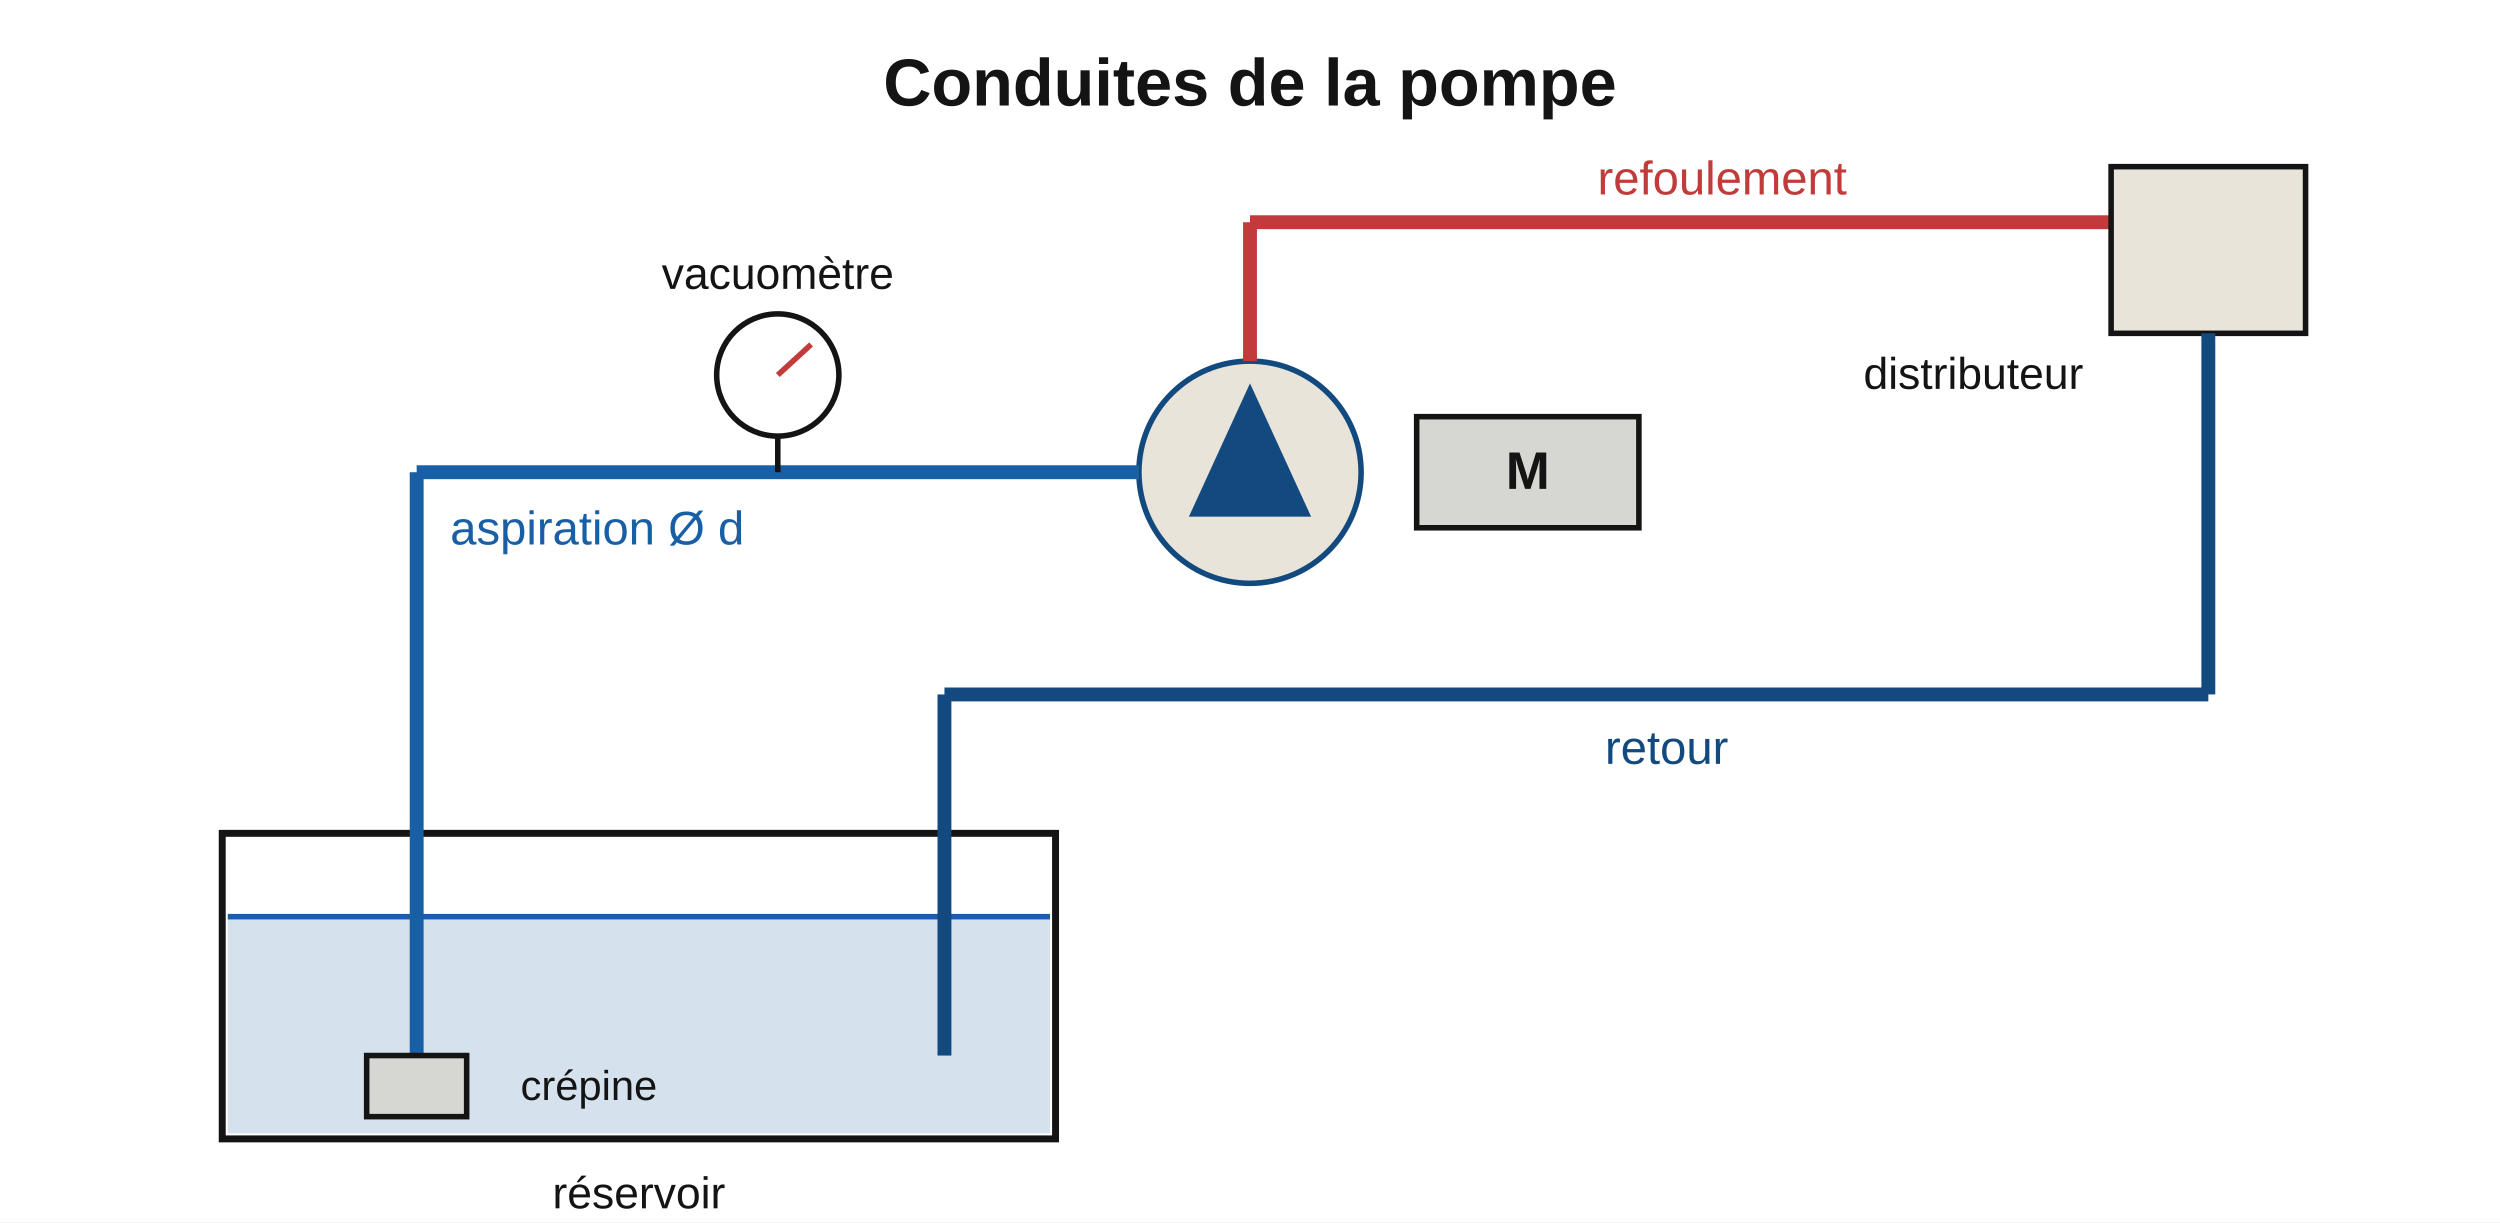
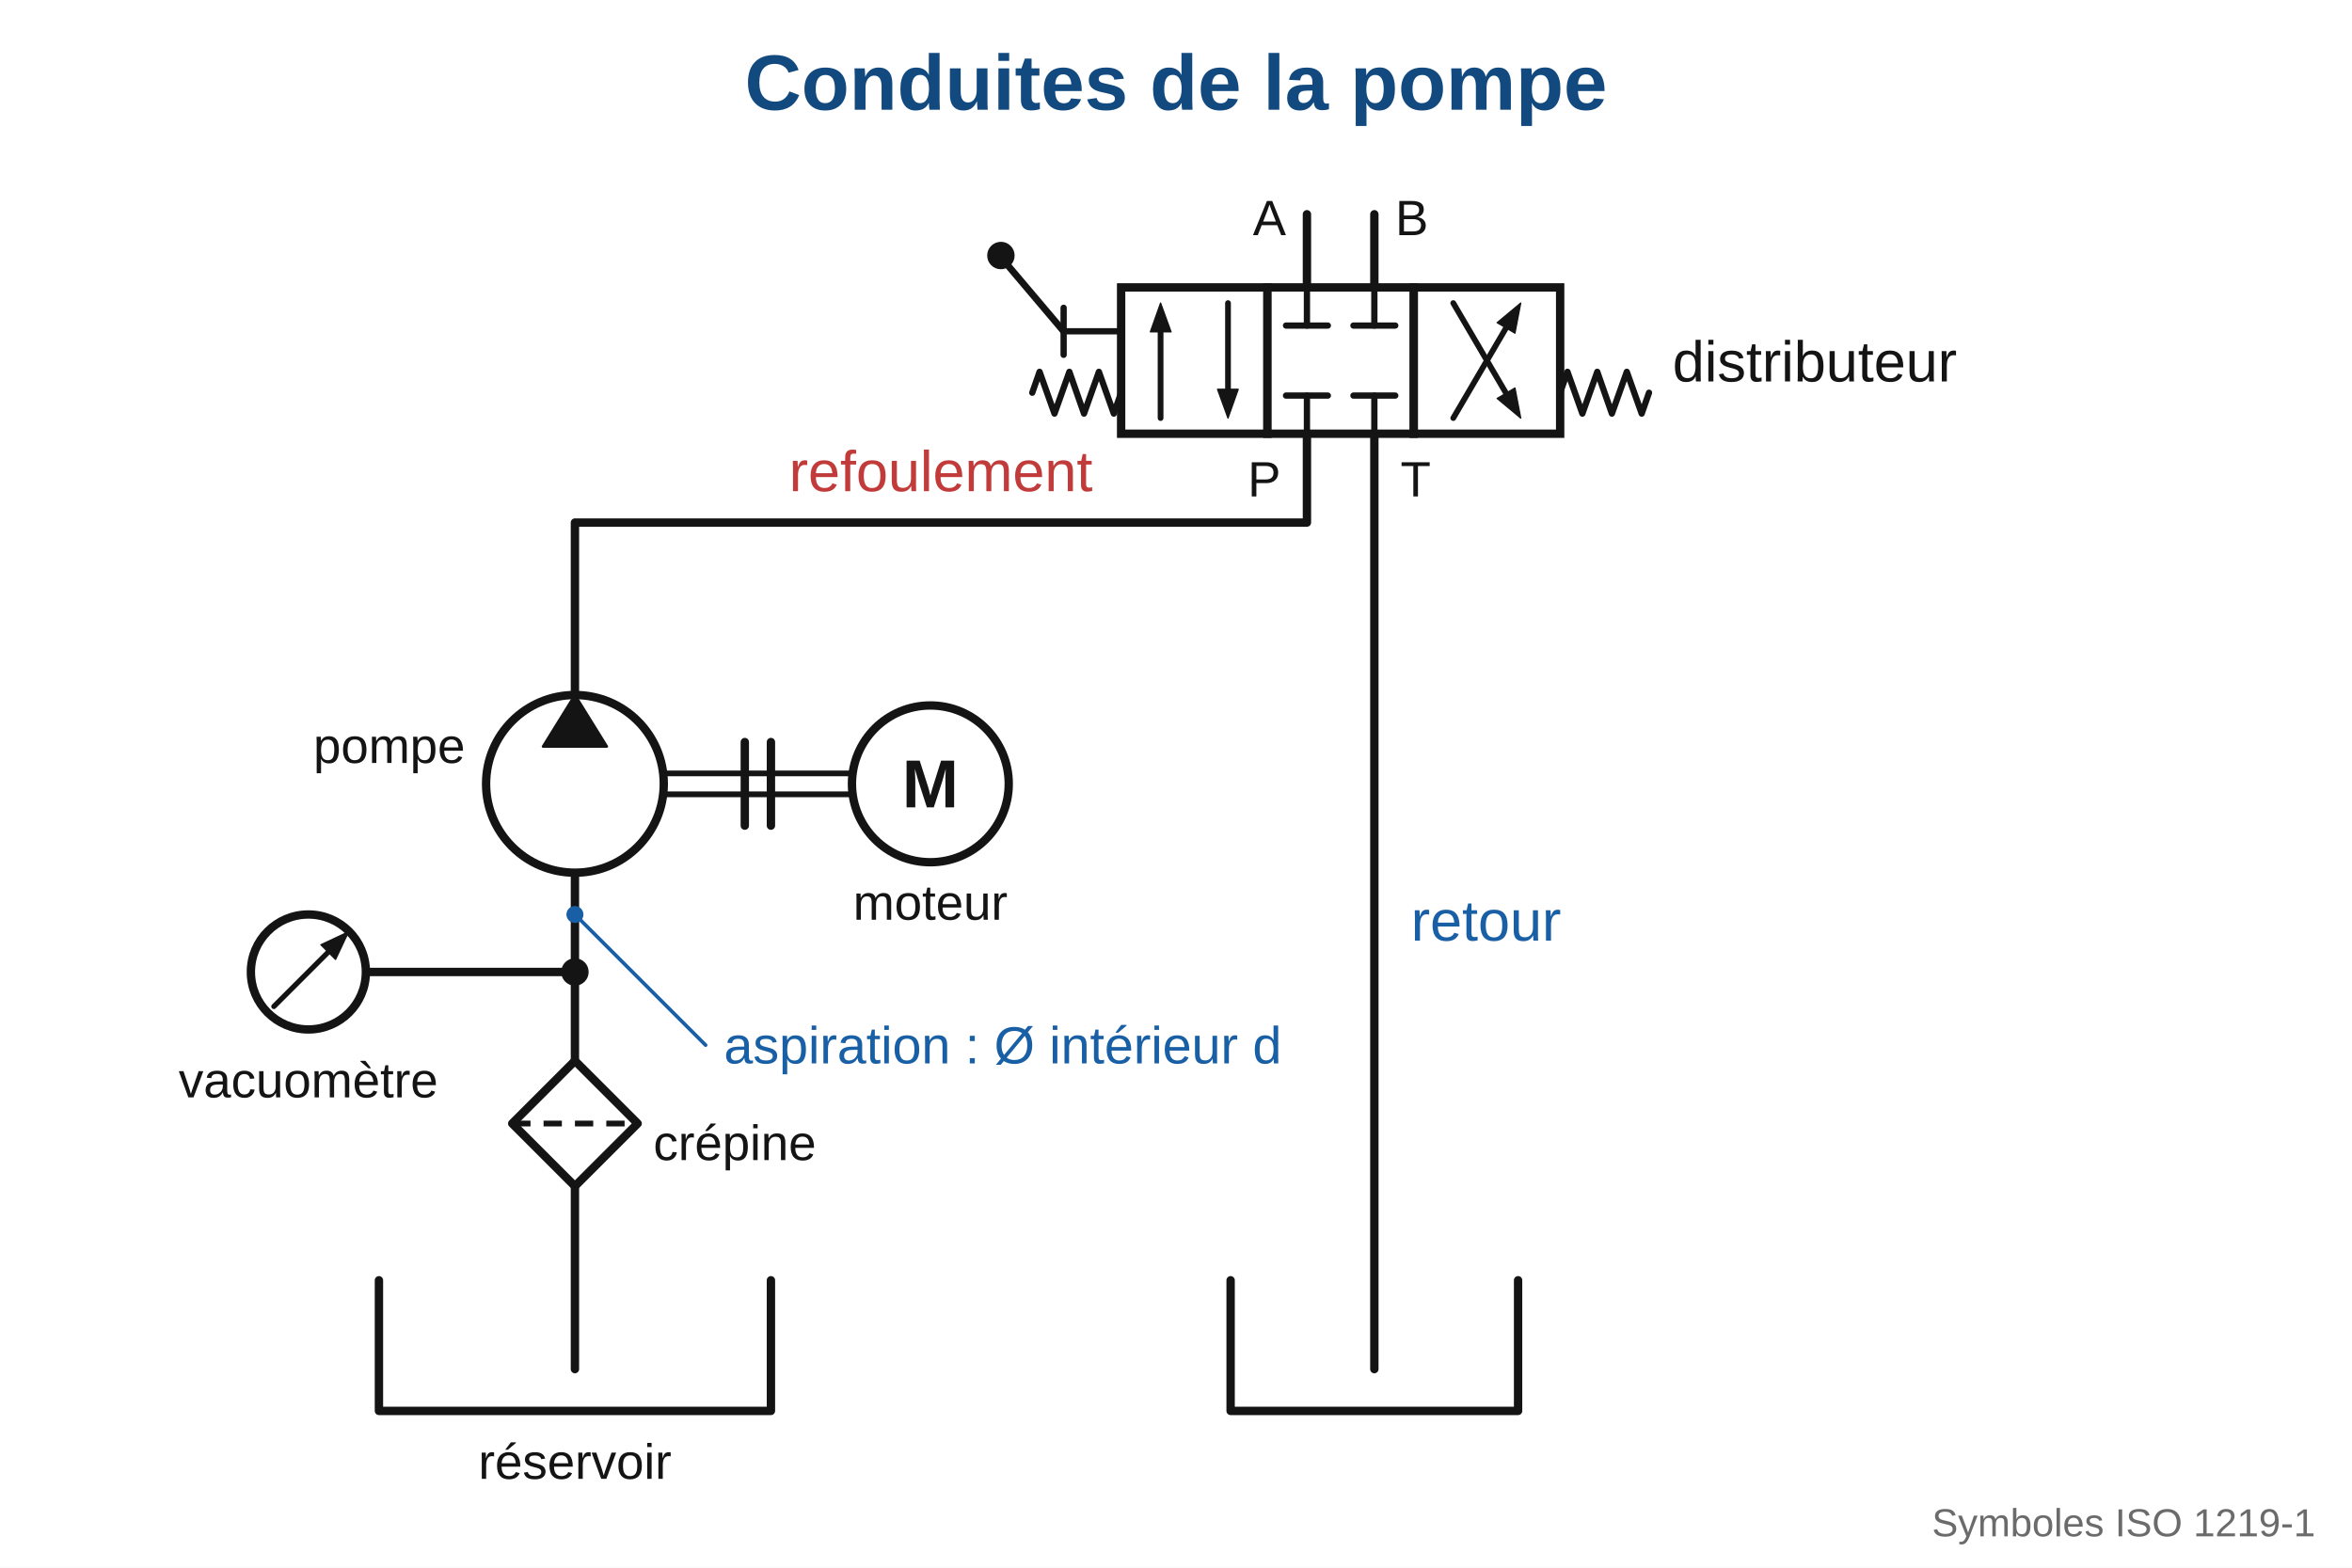
- <svg xmlns="http://www.w3.org/2000/svg" viewBox="0 0 900 440" font-family="Arial, Helvetica, sans-serif">
+ <svg xmlns="http://www.w3.org/2000/svg" viewBox="0 0 900 600" role="img" aria-label="Circuit : réservoir, crépine, vacuomètre, pompe, distributeur, retour">
+   <rect width="900" height="600" fill="#FFFFFF" />
  <defs>
-     <marker id="fl" viewBox="0 0 10 10" refX="9" refY="5" markerWidth="7" markerHeight="7" orient="auto-start-reverse">
-       <path d="M0,0 L10,5 L0,10 z" fill="#141414" />
-     </marker>
-     <marker id="flr" viewBox="0 0 10 10" refX="9" refY="5" markerWidth="7" markerHeight="7" orient="auto-start-reverse">
-       <path d="M0,0 L10,5 L0,10 z" fill="#C13B3A" />
-     </marker>
-     <marker id="flb" viewBox="0 0 10 10" refX="9" refY="5" markerWidth="7" markerHeight="7" orient="auto-start-reverse">
-       <path d="M0,0 L10,5 L0,10 z" fill="#185FA5" />
-     </marker>
+     <pattern id="h" width="10" height="10" patternUnits="userSpaceOnUse" patternTransform="rotate(45)">
+       <rect width="10" height="10" fill="#fff" />
+       <line x1="0" y1="0" x2="0" y2="10" stroke="#141414" stroke-width="1.5" />
+     </pattern>
+     <pattern id="h2" width="10" height="10" patternUnits="userSpaceOnUse" patternTransform="rotate(-45)">
+       <rect width="10" height="10" fill="#fff" />
+       <line x1="0" y1="0" x2="0" y2="10" stroke="#141414" stroke-width="1.5" />
+     </pattern>
+     <pattern id="hs" width="6" height="6" patternUnits="userSpaceOnUse" patternTransform="rotate(45)">
+       <rect width="6" height="6" fill="#fff" />
+       <line x1="0" y1="0" x2="0" y2="6" stroke="#141414" stroke-width="1.2" />
+     </pattern>
+     <pattern id="hx" width="9" height="9" patternUnits="userSpaceOnUse" patternTransform="rotate(45)">
+       <rect width="9" height="9" fill="#E8E4DA" />
+       <path d="M0 0V9M0 0H9" stroke="#141414" stroke-width="1.2" />
+     </pattern>
+     <pattern id="hr" width="7" height="7" patternUnits="userSpaceOnUse" patternTransform="rotate(-45)">
+       <rect width="7" height="7" fill="#F6DCDC" />
+       <line x1="0" y1="0" x2="0" y2="7" stroke="#C13B3A" stroke-width="1.5" />
+     </pattern>
+     <pattern id="hb" width="7" height="7" patternUnits="userSpaceOnUse" patternTransform="rotate(-45)">
+       <rect width="7" height="7" fill="#DCE8F3" />
+       <line x1="0" y1="0" x2="0" y2="7" stroke="#185FA5" stroke-width="1.5" />
+     </pattern>
  </defs>
-   <rect width="900" height="440" fill="#fff" />
-   <text x="450" y="38" text-anchor="middle" font-size="24" font-weight="bold" fill="#141414">Conduites de la pompe</text>
-   <rect x="80" y="300" width="300" height="110" rx="0" fill="#fff" stroke="#141414" stroke-width="2.5" />
-   <rect x="82" y="330" width="296" height="78" fill="#185FA5" fill-opacity="0.18" />
-   <line x1="82" y1="330" x2="378" y2="330" stroke="#185FA5" stroke-width="2" />
-   <circle cx="450" cy="170" r="40" fill="#E8E4DA" stroke="#124A80" stroke-width="2" />
-   <path d="M450,138 L428,186 L472,186 Z" fill="#124A80" />
-   <rect x="510" y="150" width="80" height="40" rx="0" fill="#D6D6D2" stroke="#141414" stroke-width="2" />
-   <text x="550" y="176" font-size="19" fill="#141414" text-anchor="middle" font-weight="bold">M</text>
-   <line x1="150" y1="390" x2="150" y2="170" stroke="#185FA5" stroke-width="5" />
-   <line x1="150" y1="170" x2="410" y2="170" stroke="#185FA5" stroke-width="5" />
-   <rect x="132" y="380" width="36" height="22" rx="0" fill="#D6D6D2" stroke="#141414" stroke-width="2" />
-   <line x1="450" y1="130" x2="450" y2="80" stroke="#C13B3A" stroke-width="5" />
-   <line x1="450" y1="80" x2="760" y2="80" stroke="#C13B3A" stroke-width="5" />
-   <rect x="760" y="60" width="70" height="60" rx="0" fill="#E8E4DA" stroke="#141414" stroke-width="2" />
-   <text x="750" y="140" font-size="16" fill="#141414" text-anchor="end">distributeur</text>
-   <line x1="795" y1="120" x2="795" y2="250" stroke="#124A80" stroke-width="5" />
-   <line x1="795" y1="250" x2="340" y2="250" stroke="#124A80" stroke-width="5" />
-   <line x1="340" y1="250" x2="340" y2="380" stroke="#124A80" stroke-width="5" />
-   <circle cx="280" cy="135" r="22" fill="#fff" stroke="#141414" stroke-width="2" />
-   <line x1="280" y1="157" x2="280" y2="170" stroke="#141414" stroke-width="2" />
-   <line x1="280" y1="135" x2="292" y2="124" stroke="#C13B3A" stroke-width="2" />
-   <text x="280" y="104" font-size="16" fill="#141414" text-anchor="middle">vacuomètre</text>
-   <text x="215" y="196" font-size="17" fill="#185FA5" text-anchor="middle">aspiration Ø d</text>
-   <text x="620" y="70" font-size="17" fill="#C13B3A" text-anchor="middle">refoulement</text>
-   <text x="600" y="275" font-size="17" fill="#124A80" text-anchor="middle">retour</text>
-   <text x="212" y="396" font-size="15" fill="#141414" text-anchor="middle">crépine</text>
-   <text x="230" y="435" font-size="16" fill="#141414" text-anchor="middle">réservoir</text>
+   <g font-family="Arial,Helvetica,sans-serif">
+     <text x="450" y="42" font-size="30" text-anchor="middle" fill="#124A80" font-weight="700">Conduites de la pompe</text>
+     <polyline points="145,490 145,540 295,540 295,490" stroke="#141414" stroke-width="3.2" fill="none" stroke-linejoin="round" stroke-linecap="round" />
+     <polyline points="220,524 220,454" stroke="#141414" stroke-width="3.2" fill="none" stroke-linejoin="round" stroke-linecap="round" />
+     <polygon points="220,406 244,430 220,454 196,430" stroke="#141414" stroke-width="3.2" fill="#fff" stroke-linejoin="round" stroke-linecap="round" />
+     <polyline points="196,430 244,430" stroke="#141414" stroke-width="2.2" fill="none" stroke-dasharray="7 5" stroke-linejoin="round" />
+     <polyline points="220,406 220,334" stroke="#141414" stroke-width="3.2" fill="none" stroke-linejoin="round" stroke-linecap="round" />
+     <circle cx="220" cy="300" r="34" stroke="#141414" stroke-width="3.2" fill="#fff" />
+     <polygon points="220,266 232.2,285.7 207.8,285.7" stroke="#141414" stroke-width="1" fill="#141414" stroke-linejoin="round" stroke-linecap="round" />
+     <circle cx="356" cy="300" r="30" stroke="#141414" stroke-width="3.2" fill="#fff" />
+     <text x="356" y="309" font-size="26" text-anchor="middle" fill="#141414" font-weight="700">M</text>
+     <polyline points="254,304 326,304" stroke="#141414" stroke-width="2.2" fill="none" stroke-linejoin="round" stroke-linecap="round" />
+     <polyline points="254,296 326,296" stroke="#141414" stroke-width="2.2" fill="none" stroke-linejoin="round" stroke-linecap="round" />
+     <polyline points="285,284 285,316" stroke="#141414" stroke-width="3.2" fill="none" stroke-linejoin="round" stroke-linecap="round" />
+     <polyline points="295,284 295,316" stroke="#141414" stroke-width="3.2" fill="none" stroke-linejoin="round" stroke-linecap="round" />
+     <polyline points="220,372 140,372" stroke="#141414" stroke-width="3.2" fill="none" stroke-linejoin="round" stroke-linecap="round" />
+     <circle cx="220" cy="372" r="5" stroke="#141414" stroke-width="0.5" fill="#141414" />
+     <circle cx="118" cy="372" r="22" stroke="#141414" stroke-width="3.2" fill="#fff" />
+     <polyline points="104.8,385.2 128,362" stroke="#141414" stroke-width="2" fill="none" stroke-linejoin="round" stroke-linecap="round" />
+     <polygon points="133.4,356.6 122.8,361.6 128.4,367.2" stroke="#141414" stroke-width="0.5" fill="#141414" stroke-linejoin="round" stroke-linecap="round" />
+     <polyline points="220,266 220,200 500.1,200 500.1,166" stroke="#141414" stroke-width="3.2" fill="none" stroke-linejoin="round" stroke-linecap="round" />
+     <rect x="429" y="110" width="56" height="56" stroke="#141414" stroke-width="3.2" fill="#fff" />
+     <rect x="485" y="110" width="56" height="56" stroke="#141414" stroke-width="3.2" fill="#fff" />
+     <rect x="541" y="110" width="56" height="56" stroke="#141414" stroke-width="3.2" fill="#fff" />
+     <polyline points="444.1,160 444.1,123.7" stroke="#141414" stroke-width="2.2" fill="none" stroke-linejoin="round" stroke-linecap="round" />
+     <polygon points="444.1,116 440.2,127 448.1,127" stroke="#141414" stroke-width="0.5" fill="#141414" stroke-linejoin="round" stroke-linecap="round" />
+     <polyline points="469.9,116 469.9,152.3" stroke="#141414" stroke-width="2.2" fill="none" stroke-linejoin="round" stroke-linecap="round" />
+     <polygon points="469.9,160 473.8,149 465.9,149" stroke="#141414" stroke-width="0.5" fill="#141414" stroke-linejoin="round" stroke-linecap="round" />
+     <polyline points="500.1,110 500.1,124.6" stroke="#141414" stroke-width="2.4" fill="none" stroke-linejoin="round" stroke-linecap="round" />
+     <polyline points="492.1,124.6 508.1,124.6" stroke="#141414" stroke-width="2.4" fill="none" stroke-linejoin="round" stroke-linecap="round" />
+     <polyline points="525.9,110 525.9,124.6" stroke="#141414" stroke-width="2.4" fill="none" stroke-linejoin="round" stroke-linecap="round" />
+     <polyline points="517.9,124.6 533.9,124.6" stroke="#141414" stroke-width="2.4" fill="none" stroke-linejoin="round" stroke-linecap="round" />
+     <polyline points="500.1,166 500.1,151.4" stroke="#141414" stroke-width="2.4" fill="none" stroke-linejoin="round" stroke-linecap="round" />
+     <polyline points="492.1,151.4 508.1,151.4" stroke="#141414" stroke-width="2.4" fill="none" stroke-linejoin="round" stroke-linecap="round" />
+     <polyline points="525.9,166 525.9,151.4" stroke="#141414" stroke-width="2.4" fill="none" stroke-linejoin="round" stroke-linecap="round" />
+     <polyline points="517.9,151.4 533.9,151.4" stroke="#141414" stroke-width="2.4" fill="none" stroke-linejoin="round" stroke-linecap="round" />
+     <polyline points="556.1,160 578,122.6" stroke="#141414" stroke-width="2.2" fill="none" stroke-linejoin="round" stroke-linecap="round" />
+     <polygon points="581.9,116 572.9,123.5 579.7,127.5" stroke="#141414" stroke-width="0.5" fill="#141414" stroke-linejoin="round" stroke-linecap="round" />
+     <polyline points="556.1,116 578,153.4" stroke="#141414" stroke-width="2.2" fill="none" stroke-linejoin="round" stroke-linecap="round" />
+     <polygon points="581.9,160 579.7,148.5 572.9,152.5" stroke="#141414" stroke-width="0.5" fill="#141414" stroke-linejoin="round" stroke-linecap="round" />
+     <polyline points="395,150.3 397.8,142.3 403.5,158.3 409.2,142.3 414.8,158.3 420.5,142.3 426.2,158.3 429,150.3" stroke="#141414" stroke-width="2.4" fill="none" stroke-linejoin="round" stroke-linecap="round" />
+     <polyline points="597,150.3 599.8,142.3 605.5,158.3 611.2,142.3 616.8,158.3 622.5,142.3 628.2,158.3 631,150.3" stroke="#141414" stroke-width="2.4" fill="none" stroke-linejoin="round" stroke-linecap="round" />
+     <polyline points="429,126.8 407,126.8" stroke="#141414" stroke-width="2.4" fill="none" stroke-linejoin="round" stroke-linecap="round" />
+     <polyline points="407,126.8 385,100.8" stroke="#141414" stroke-width="2.6" fill="none" stroke-linejoin="round" stroke-linecap="round" />
+     <circle cx="383" cy="97.8" r="5" stroke="#141414" stroke-width="0.5" fill="#141414" />
+     <polyline points="407,117.8 407,135.8" stroke="#141414" stroke-width="2.4" fill="none" stroke-linejoin="round" stroke-linecap="round" />
+     <polyline points="470.9,490 470.9,540 580.9,540 580.9,490" stroke="#141414" stroke-width="3.2" fill="none" stroke-linejoin="round" stroke-linecap="round" />
+     <polyline points="525.9,166 525.9,524" stroke="#141414" stroke-width="3.2" fill="none" stroke-linejoin="round" stroke-linecap="round" />
+     <polyline points="500.1,110 500.1,82" stroke="#141414" stroke-width="3.2" fill="none" stroke-linejoin="round" stroke-linecap="round" />
+     <polyline points="525.9,110 525.9,82" stroke="#141414" stroke-width="3.2" fill="none" stroke-linejoin="round" stroke-linecap="round" />
+     <text x="492.1" y="90" font-size="19" text-anchor="end" fill="#141414">A</text>
+     <text x="533.9" y="90" font-size="19" text-anchor="start" fill="#141414">B</text>
+     <text x="490.1" y="190" font-size="19" text-anchor="end" fill="#141414">P</text>
+     <text x="535.9" y="190" font-size="19" text-anchor="start" fill="#141414">T</text>
+     <text x="640" y="146" font-size="22" text-anchor="start" fill="#141414">distributeur</text>
+     <text x="360" y="188" font-size="22" text-anchor="middle" fill="#C13B3A">refoulement</text>
+     <polyline points="220,350 270,400" stroke="#185FA5" stroke-width="1.4" fill="none" stroke-linejoin="round" stroke-linecap="round" />
+     <circle cx="220" cy="350" r="3" stroke="#185FA5" stroke-width="0.5" fill="#185FA5" />
+     <text x="277" y="407" font-size="20" text-anchor="start" fill="#185FA5">aspiration : Ø intérieur d</text>
+     <text x="118" y="420" font-size="19" text-anchor="middle" fill="#141414">vacuomètre</text>
+     <text x="250" y="444" font-size="19" text-anchor="start" fill="#141414">crépine</text>
+     <text x="220" y="566" font-size="19" text-anchor="middle" fill="#141414">réservoir</text>
+     <text x="539.9" y="360" font-size="22" text-anchor="start" fill="#185FA5">retour</text>
+     <text x="356" y="352" font-size="19" text-anchor="middle" fill="#141414">moteur</text>
+     <text x="178" y="292" font-size="19" text-anchor="end" fill="#141414">pompe</text>
+     <text x="886" y="588" font-size="15" text-anchor="end" fill="#6B6B6B">Symboles ISO 1219-1</text>
+   </g>
</svg>
